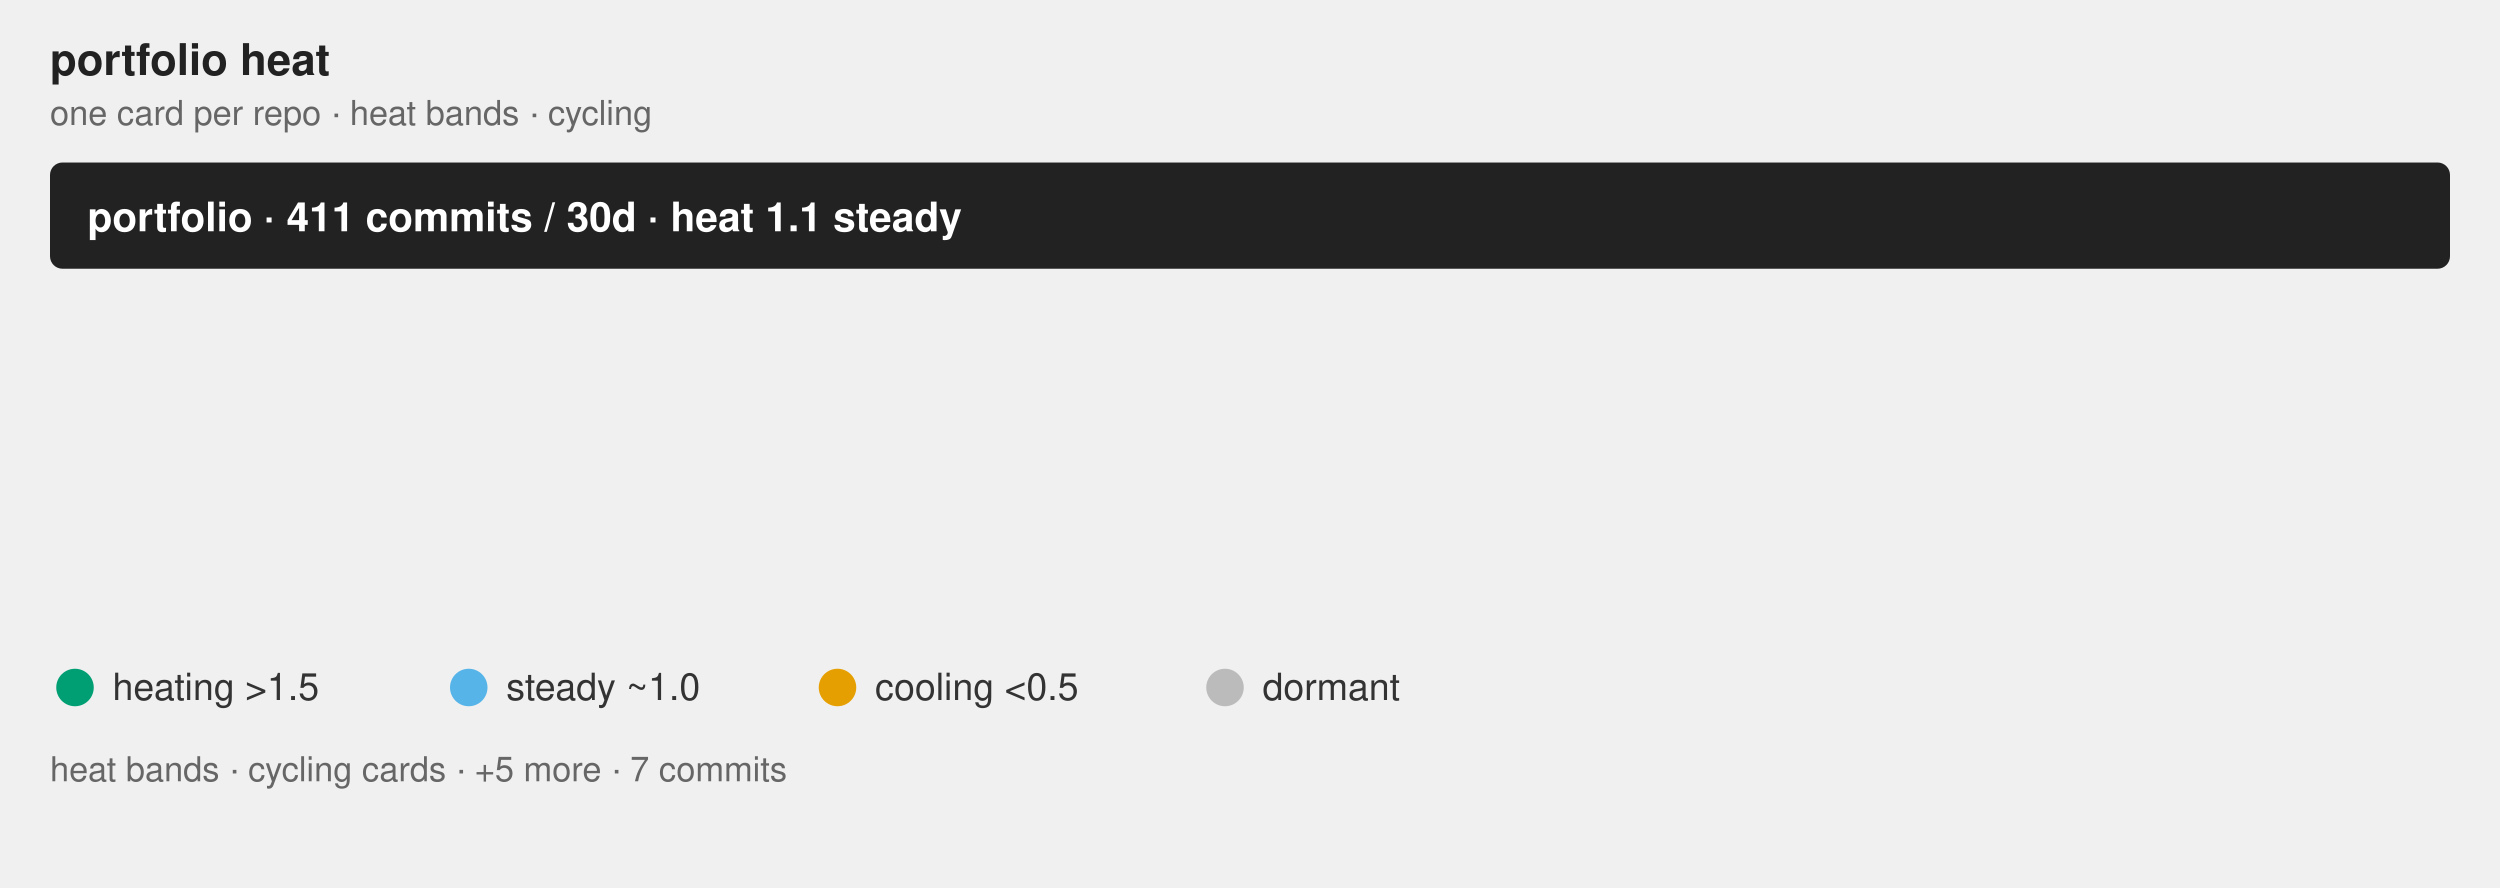
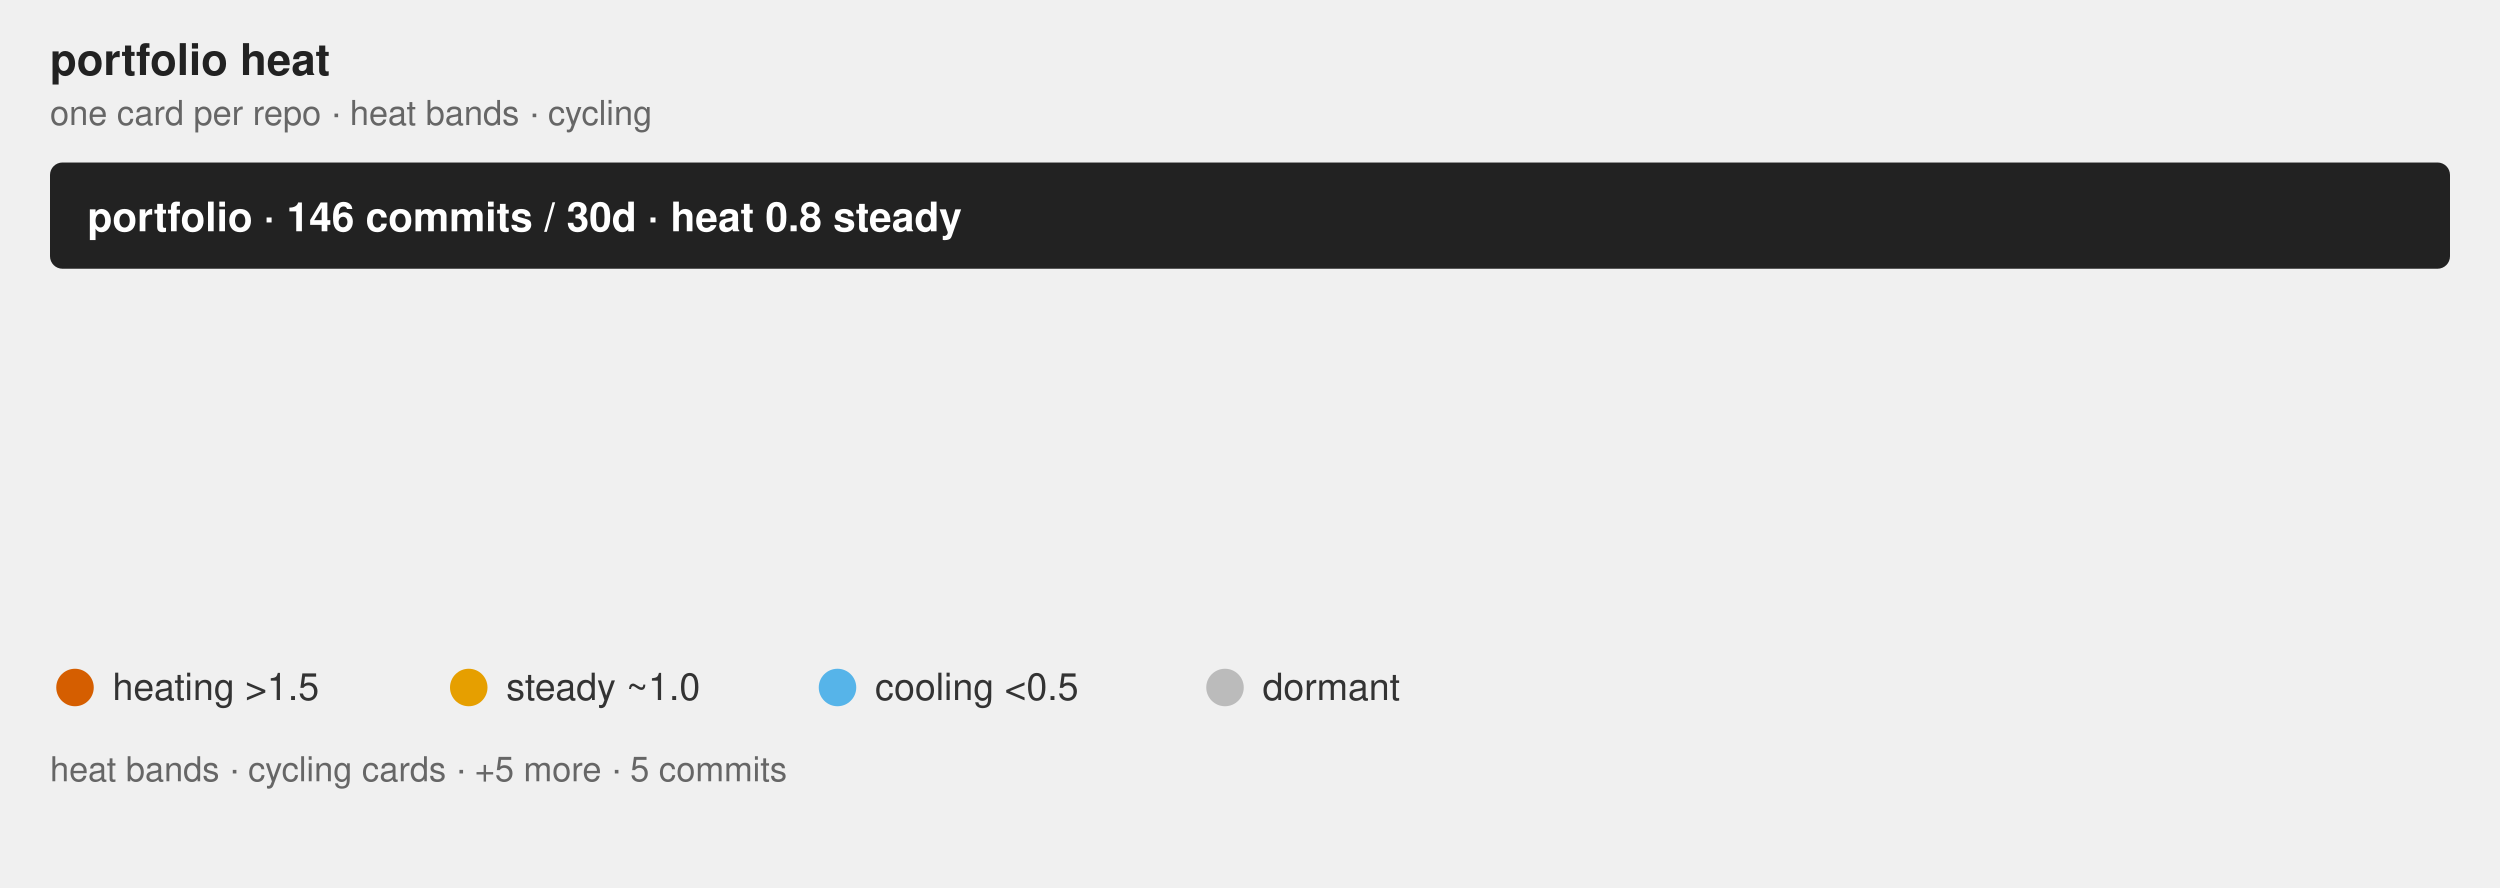
<svg xmlns="http://www.w3.org/2000/svg" class="flame-svg" viewBox="0 0 800.0 284.0" role="img" font-family="Helvetica, Arial, sans-serif">
  <text x="16" y="24" font-size="14" font-weight="bold" fill="#222">portfolio heat</text>
  <text x="16" y="40" class="muted">one card per repo · heat bands · cycling</text>
  <style>
            .bar {
                stroke: #fff;
                stroke-width: 2;
                rx: 4;
            }
            .lbl {
                fill: #fff;
                font-size: 13px;
                font-weight: 600;
            }
            .sub {
                fill: #fff;
                font-size: 11px;
                opacity: .92;
            }
            .dim {
                fill: #333;
                font-size: 12px;
            }
            .wht {
                fill: #fff;
                font-size: 10px;
                paint-order: stroke;
                stroke: rgba(0, 0, 0, .45);
                stroke-width: 3px;
                stroke-linejoin: round;
            }
            .muted {
                fill: #666;
                font-size: 11px;
            }
            .pulse {
                animation: breathe 2.2s ease-in-out infinite;
            }
            .slow {
                animation-duration: 3.4s;
            }
            @keyframes breathe {
                0%, 100% { opacity: .95; }
                50% { opacity: .62; }
            }
            .halo {
                transform-box: fill-box;
                transform-origin: center;
                animation: halo 2.2s ease-out infinite;
            }
            @keyframes halo {
                0% { opacity: .75; transform: scale(1); }
                100% { opacity: 0; transform: scale(2.4); }
            }
            .card {
                opacity: 0;
                animation: whisk ease-in-out infinite;
                animation-iteration-count: infinite;
            }
            .deck .card#r0 {
                opacity: 1;
            }
            @keyframes whisk {
                0% { opacity: 0; transform: translateX(60px); }
                3% { opacity: 1; transform: translateX(0); }
                10% { opacity: 1; transform: translateX(0); }
                13% { opacity: 0; transform: translateX(-60px); }
                100% { opacity: 0; transform: translateX(-60px); }
            }
            @media (prefers-reduced-motion: reduce) {
                .pulse, .halo, .card { animation: none; }
            }
        </style>
  <rect x="16.0" y="52.0" width="768.0" height="34.0" rx="4" fill="#222" />
-   <text x="28" y="74.0" class="lbl">portfolio · 411 commits / 30d · heat 1.1 steady</text>
+   <text x="28" y="74.0" class="lbl">portfolio · 146 commits / 30d · heat 0.8 steady</text>
  <linearGradient id="grad-r0" x1="0" y1="0" x2="1" y2="0">
    <stop offset="0.000" stop-color="#BBBBBB" stop-opacity="0.55" />
-     <stop offset="0.168" stop-color="#BBBBBB" stop-opacity="0.55" />
-     <stop offset="1.000" stop-color="#E69F00" stop-opacity="0.55" />
+     <stop offset="0.217" stop-color="#BBBBBB" stop-opacity="0.55" />
+     <stop offset="1.000" stop-color="#56B4E9" stop-opacity="0.55" />
  </linearGradient>
  <linearGradient id="grad-r1" x1="0" y1="0" x2="1" y2="0">
    <stop offset="0.000" stop-color="#BBBBBB" stop-opacity="0.55" />
-     <stop offset="0.349" stop-color="#BBBBBB" stop-opacity="0.55" />
-     <stop offset="0.477" stop-color="#E69F00" stop-opacity="0.55" />
-     <stop offset="0.945" stop-color="#56B4E9" stop-opacity="0.55" />
-     <stop offset="1.000" stop-color="#009E73" stop-opacity="0.55" />
+     <stop offset="0.645" stop-color="#BBBBBB" stop-opacity="0.55" />
+     <stop offset="0.839" stop-color="#56B4E9" stop-opacity="0.55" />
+     <stop offset="0.903" stop-color="#E69F00" stop-opacity="0.55" />
+     <stop offset="1.000" stop-color="#D55E00" stop-opacity="0.55" />
  </linearGradient>
  <linearGradient id="grad-r2" x1="0" y1="0" x2="1" y2="0">
    <stop offset="0.000" stop-color="#BBBBBB" stop-opacity="0.55" />
-     <stop offset="0.587" stop-color="#BBBBBB" stop-opacity="0.55" />
-     <stop offset="1.000" stop-color="#E69F00" stop-opacity="0.55" />
+     <stop offset="0.071" stop-color="#BBBBBB" stop-opacity="0.55" />
+     <stop offset="1.000" stop-color="#56B4E9" stop-opacity="0.55" />
  </linearGradient>
  <linearGradient id="grad-r3" x1="0" y1="0" x2="1" y2="0">
    <stop offset="0.000" stop-color="#BBBBBB" stop-opacity="0.55" />
-     <stop offset="0.412" stop-color="#BBBBBB" stop-opacity="0.55" />
-     <stop offset="0.853" stop-color="#56B4E9" stop-opacity="0.55" />
-     <stop offset="1.000" stop-color="#009E73" stop-opacity="0.55" />
+     <stop offset="0.400" stop-color="#BBBBBB" stop-opacity="0.55" />
+     <stop offset="1.000" stop-color="#E69F00" stop-opacity="0.55" />
  </linearGradient>
  <linearGradient id="grad-r4" x1="0" y1="0" x2="1" y2="0">
    <stop offset="0.000" stop-color="#BBBBBB" stop-opacity="0.55" />
-     <stop offset="0.125" stop-color="#BBBBBB" stop-opacity="0.55" />
-     <stop offset="1.000" stop-color="#E69F00" stop-opacity="0.55" />
+     <stop offset="0.375" stop-color="#BBBBBB" stop-opacity="0.55" />
+     <stop offset="1.000" stop-color="#56B4E9" stop-opacity="0.55" />
  </linearGradient>
  <linearGradient id="grad-r5" x1="0" y1="0" x2="1" y2="0">
    <stop offset="0.000" stop-color="#BBBBBB" stop-opacity="0.55" />
-     <stop offset="0.417" stop-color="#BBBBBB" stop-opacity="0.55" />
-     <stop offset="1.000" stop-color="#E69F00" stop-opacity="0.55" />
+     <stop offset="0.500" stop-color="#BBBBBB" stop-opacity="0.55" />
+     <stop offset="1.000" stop-color="#56B4E9" stop-opacity="0.55" />
  </linearGradient>
  <linearGradient id="grad-r6" x1="0" y1="0" x2="1" y2="0">
    <stop offset="0.000" stop-color="#BBBBBB" stop-opacity="0.55" />
-     <stop offset="0.545" stop-color="#BBBBBB" stop-opacity="0.55" />
-     <stop offset="0.818" stop-color="#E69F00" stop-opacity="0.55" />
+     <stop offset="0.667" stop-color="#BBBBBB" stop-opacity="0.55" />
    <stop offset="1.000" stop-color="#56B4E9" stop-opacity="0.55" />
  </linearGradient>
  <linearGradient id="grad-r7" x1="0" y1="0" x2="1" y2="0">
    <stop offset="0.000" stop-color="#BBBBBB" stop-opacity="0.55" />
-     <stop offset="0.600" stop-color="#BBBBBB" stop-opacity="0.55" />
-     <stop offset="1.000" stop-color="#E69F00" stop-opacity="0.55" />
+     <stop offset="1.000" stop-color="#BBBBBB" stop-opacity="0.55" />
  </linearGradient>
  <g id="r0" class="card pulse slow" style="animation-duration:32.0s;animation-delay:0s">
    <rect x="16.0" y="100.0" width="768.0" height="104.0" rx="4" fill="url(#grad-r0)" />
    <text x="32.0" y="130.0" font-size="20" font-weight="bold" fill="#222">windows-headless</text>
    <text x="32.0" y="152.0" class="dim" font-weight="bold">Turn a Microsoft ISO into an SSH-ready Windows 11 VM in one command. Unattended installation.</text>
-     <text x="32.0" y="168.0" class="sub">143 commits · 34.8% of portfolio · heat 0.6 steady · Rust</text>
+     <text x="32.0" y="168.0" class="sub">69 commits · 47.3% of portfolio · heat 0.5 steady · Rust</text>
    <text x="32.0" y="182.0" class="wht">#command-line-utilities #headless #provisioning #ssh #unattended-installation #virtualization +2</text>
  </g>
  <g id="r1" class="card pulse" style="animation-duration:32.0s;animation-delay:-4.0s">
    <rect x="16.0" y="100.0" width="768.0" height="104.0" rx="4" fill="url(#grad-r1)" />
    <text x="32.0" y="130.0" font-size="20" font-weight="bold" fill="#222">rust-oxdock</text>
    <text x="32.0" y="152.0" class="dim" font-weight="bold">An experimental DSL used for building embeddable artifacts and orchestrating pipelines.</text>
-     <text x="32.0" y="168.0" class="sub">109 commits · 26.5% of portfolio · heat 2.0 heating · Rust</text>
+     <text x="32.0" y="168.0" class="sub">31 commits · 21.2% of portfolio · heat 1.5 heating · Rust</text>
    <text x="32.0" y="182.0" class="wht">#build-tools #containerless-build #dockerfile-syntax #dsl #mcp-server #process-orchestration +1</text>
  </g>
-   <g id="r2" class="card " style="animation-duration:32.0s;animation-delay:-8.0s">
+   <g id="r2" class="card pulse slow" style="animation-duration:32.0s;animation-delay:-8.0s">
    <rect x="16.0" y="100.0" width="768.0" height="104.0" rx="4" fill="url(#grad-r2)" />
-     <text x="32.0" y="130.0" font-size="20" font-weight="bold" fill="#222">term-wm</text>
-     <text x="32.0" y="152.0" class="dim" font-weight="bold">Spatial Terminal Desktop Environment for Remote Workspaces</text>
-     <text x="32.0" y="168.0" class="sub">46 commits · 11.2% of portfolio · heat 0.3 cooling · Rust</text>
-     <text x="32.0" y="182.0" class="wht">#gui #spatial-desktop #ssh #terminal-ui #window-managers #workspace</text>
+     <text x="32.0" y="130.0" font-size="20" font-weight="bold" fill="#222">rust-triplets</text>
+     <text x="32.0" y="152.0" class="dim" font-weight="bold">Composable data sampling primitives for deterministic multi-source ML/AI training-data orchestration.</text>
+     <text x="32.0" y="168.0" class="sub">14 commits · 9.6% of portfolio · heat 0.6 steady · Rust</text>
+     <text x="32.0" y="182.0" class="wht">#algorithms #artificial-intelligence #bm25 #dataset-sampling #science #text-processing +3</text>
  </g>
  <g id="r3" class="card pulse" style="animation-duration:32.0s;animation-delay:-12.0s">
    <rect x="16.0" y="100.0" width="768.0" height="104.0" rx="4" fill="url(#grad-r3)" />
    <text x="32.0" y="130.0" font-size="20" font-weight="bold" fill="#222">rust-argtuner</text>
    <text x="32.0" y="152.0" class="dim" font-weight="bold">A language-agnostic CLI tool for black-box hyperparameter optimization.</text>
-     <text x="32.0" y="168.0" class="sub">34 commits · 8.3% of portfolio · heat 3.0 heating · Rust</text>
+     <text x="32.0" y="168.0" class="sub">10 commits · 6.8% of portfolio · heat 1.6 heating · Rust</text>
    <text x="32.0" y="182.0" class="wht">#black-box-optimization #cli #hyperparameter-optimization #particle-swarm-optimization #rust #successive-halving +1</text>
  </g>
-   <g id="r4" class="card pulse slow" style="animation-duration:32.0s;animation-delay:-16.0s">
+   <g id="r4" class="card " style="animation-duration:32.0s;animation-delay:-16.0s">
    <rect x="16.0" y="100.0" width="768.0" height="104.0" rx="4" fill="url(#grad-r4)" />
-     <text x="32.0" y="130.0" font-size="20" font-weight="bold" fill="#222">rust-triplets</text>
-     <text x="32.0" y="152.0" class="dim" font-weight="bold">Composable data sampling primitives for deterministic multi-source ML/AI training-data orchestration.</text>
-     <text x="32.0" y="168.0" class="sub">32 commits · 7.8% of portfolio · heat 0.6 steady · Rust</text>
-     <text x="32.0" y="182.0" class="wht">#algorithms #artificial-intelligence #bm25 #dataset-sampling #science #text-processing +3</text>
+     <text x="32.0" y="130.0" font-size="20" font-weight="bold" fill="#222">term-wm</text>
+     <text x="32.0" y="152.0" class="dim" font-weight="bold">Spatial Terminal Desktop Environment for Remote Workspaces</text>
+     <text x="32.0" y="168.0" class="sub">8 commits · 5.5% of portfolio · heat 0.4 cooling · Rust</text>
+     <text x="32.0" y="182.0" class="wht">#gui #spatial-desktop #ssh #terminal-ui #window-managers #workspace</text>
  </g>
  <g id="r5" class="card " style="animation-duration:32.0s;animation-delay:-20.0s">
    <rect x="16.0" y="100.0" width="768.0" height="104.0" rx="4" fill="url(#grad-r5)" />
    <text x="32.0" y="130.0" font-size="20" font-weight="bold" fill="#222">rust-simd-r-drive</text>
    <text x="32.0" y="152.0" class="dim" font-weight="bold">Zero-copy access, schema-less, append-only, SIMD-optimized binary storage engine for Rust.</text>
-     <text x="32.0" y="168.0" class="sub">24 commits · 5.8% of portfolio · heat 0.4 cooling · Rust</text>
+     <text x="32.0" y="168.0" class="sub">4 commits · 2.7% of portfolio · heat 0.3 cooling · Rust</text>
    <text x="32.0" y="182.0" class="wht">#append-only #binary-storage #key-value-store #mmap #simd-optimized #storage-backend +3</text>
  </g>
-   <g id="r6" class="card pulse slow" style="animation-duration:32.0s;animation-delay:-24.0s">
+   <g id="r6" class="card " style="animation-duration:32.0s;animation-delay:-24.0s">
    <rect x="16.0" y="100.0" width="768.0" height="104.0" rx="4" fill="url(#grad-r6)" />
-     <text x="32.0" y="130.0" font-size="20" font-weight="bold" fill="#222">term-wm-vt100</text>
-     <text x="32.0" y="152.0" class="dim" font-weight="bold">A fork of vt100 specifically for usage in term-wm.</text>
-     <text x="32.0" y="168.0" class="sub">11 commits · 2.7% of portfolio · heat 0.7 steady · Rust</text>
-     <text x="32.0" y="182.0" class="wht">#terminal #vt100</text>
+     <text x="32.0" y="130.0" font-size="20" font-weight="bold" fill="#222">rust-muxio</text>
+     <text x="32.0" y="152.0" class="dim" font-weight="bold">Rust toolkit for layered stream multiplexing and schemaless RPC communication.</text>
+     <text x="32.0" y="168.0" class="sub">3 commits · 2.1% of portfolio · heat 0.2 cooling · Rust</text>
+     <text x="32.0" y="182.0" class="wht">#rpc-framework #wasm-rpc #websocket-client #websocket-server</text>
  </g>
  <g id="r7" class="card " style="animation-duration:32.0s;animation-delay:-28.0s">
    <rect x="16.0" y="100.0" width="768.0" height="104.0" rx="4" fill="url(#grad-r7)" />
-     <text x="32.0" y="130.0" font-size="20" font-weight="bold" fill="#222">rust-reqwest-drive</text>
-     <text x="32.0" y="152.0" class="dim" font-weight="bold">Middleware for the Rust `reqwest` crate that provides fast, SIMD-accelerated caching, throttling, and backoff control w…</text>
-     <text x="32.0" y="168.0" class="sub">5 commits · 1.2% of portfolio · heat 0.3 cooling · Rust</text>
-     <text x="32.0" y="182.0" class="wht">#cache-storage #caching-library #http-cache #reqwest-middleware #rust-http #rust-reqwest +1</text>
+     <text x="32.0" y="130.0" font-size="20" font-weight="bold" fill="#222">term-wm-vt100</text>
+     <text x="32.0" y="152.0" class="dim" font-weight="bold">A fork of vt100 specifically for usage in term-wm.</text>
+     <text x="32.0" y="168.0" class="sub">2 commits · 1.4% of portfolio · heat 0.0 dormant · Rust</text>
+     <text x="32.0" y="182.0" class="wht">#terminal #vt100</text>
  </g>
  <g font-size="12" fill="#333">
-     <circle cx="24" cy="220" r="6" fill="#009E73" />
+     <circle cx="24" cy="220" r="6" fill="#D55E00" />
    <text x="36" y="224">heating &gt;1.5</text>
-     <circle cx="150" cy="220" r="6" fill="#56B4E9" />
+     <circle cx="150" cy="220" r="6" fill="#E69F00" />
    <text x="162" y="224">steady ~1.0</text>
-     <circle cx="268" cy="220" r="6" fill="#E69F00" />
+     <circle cx="268" cy="220" r="6" fill="#56B4E9" />
    <text x="280" y="224">cooling &lt;0.5</text>
    <circle cx="392" cy="220" r="6" fill="#BBBBBB" />
    <text x="404" y="224">dormant</text>
-     <text x="16" y="250" class="muted">heat bands · cycling cards · +5 more · 7 commits</text>
+     <text x="16" y="250" class="muted">heat bands · cycling cards · +5 more · 5 commits</text>
  </g>
</svg>
